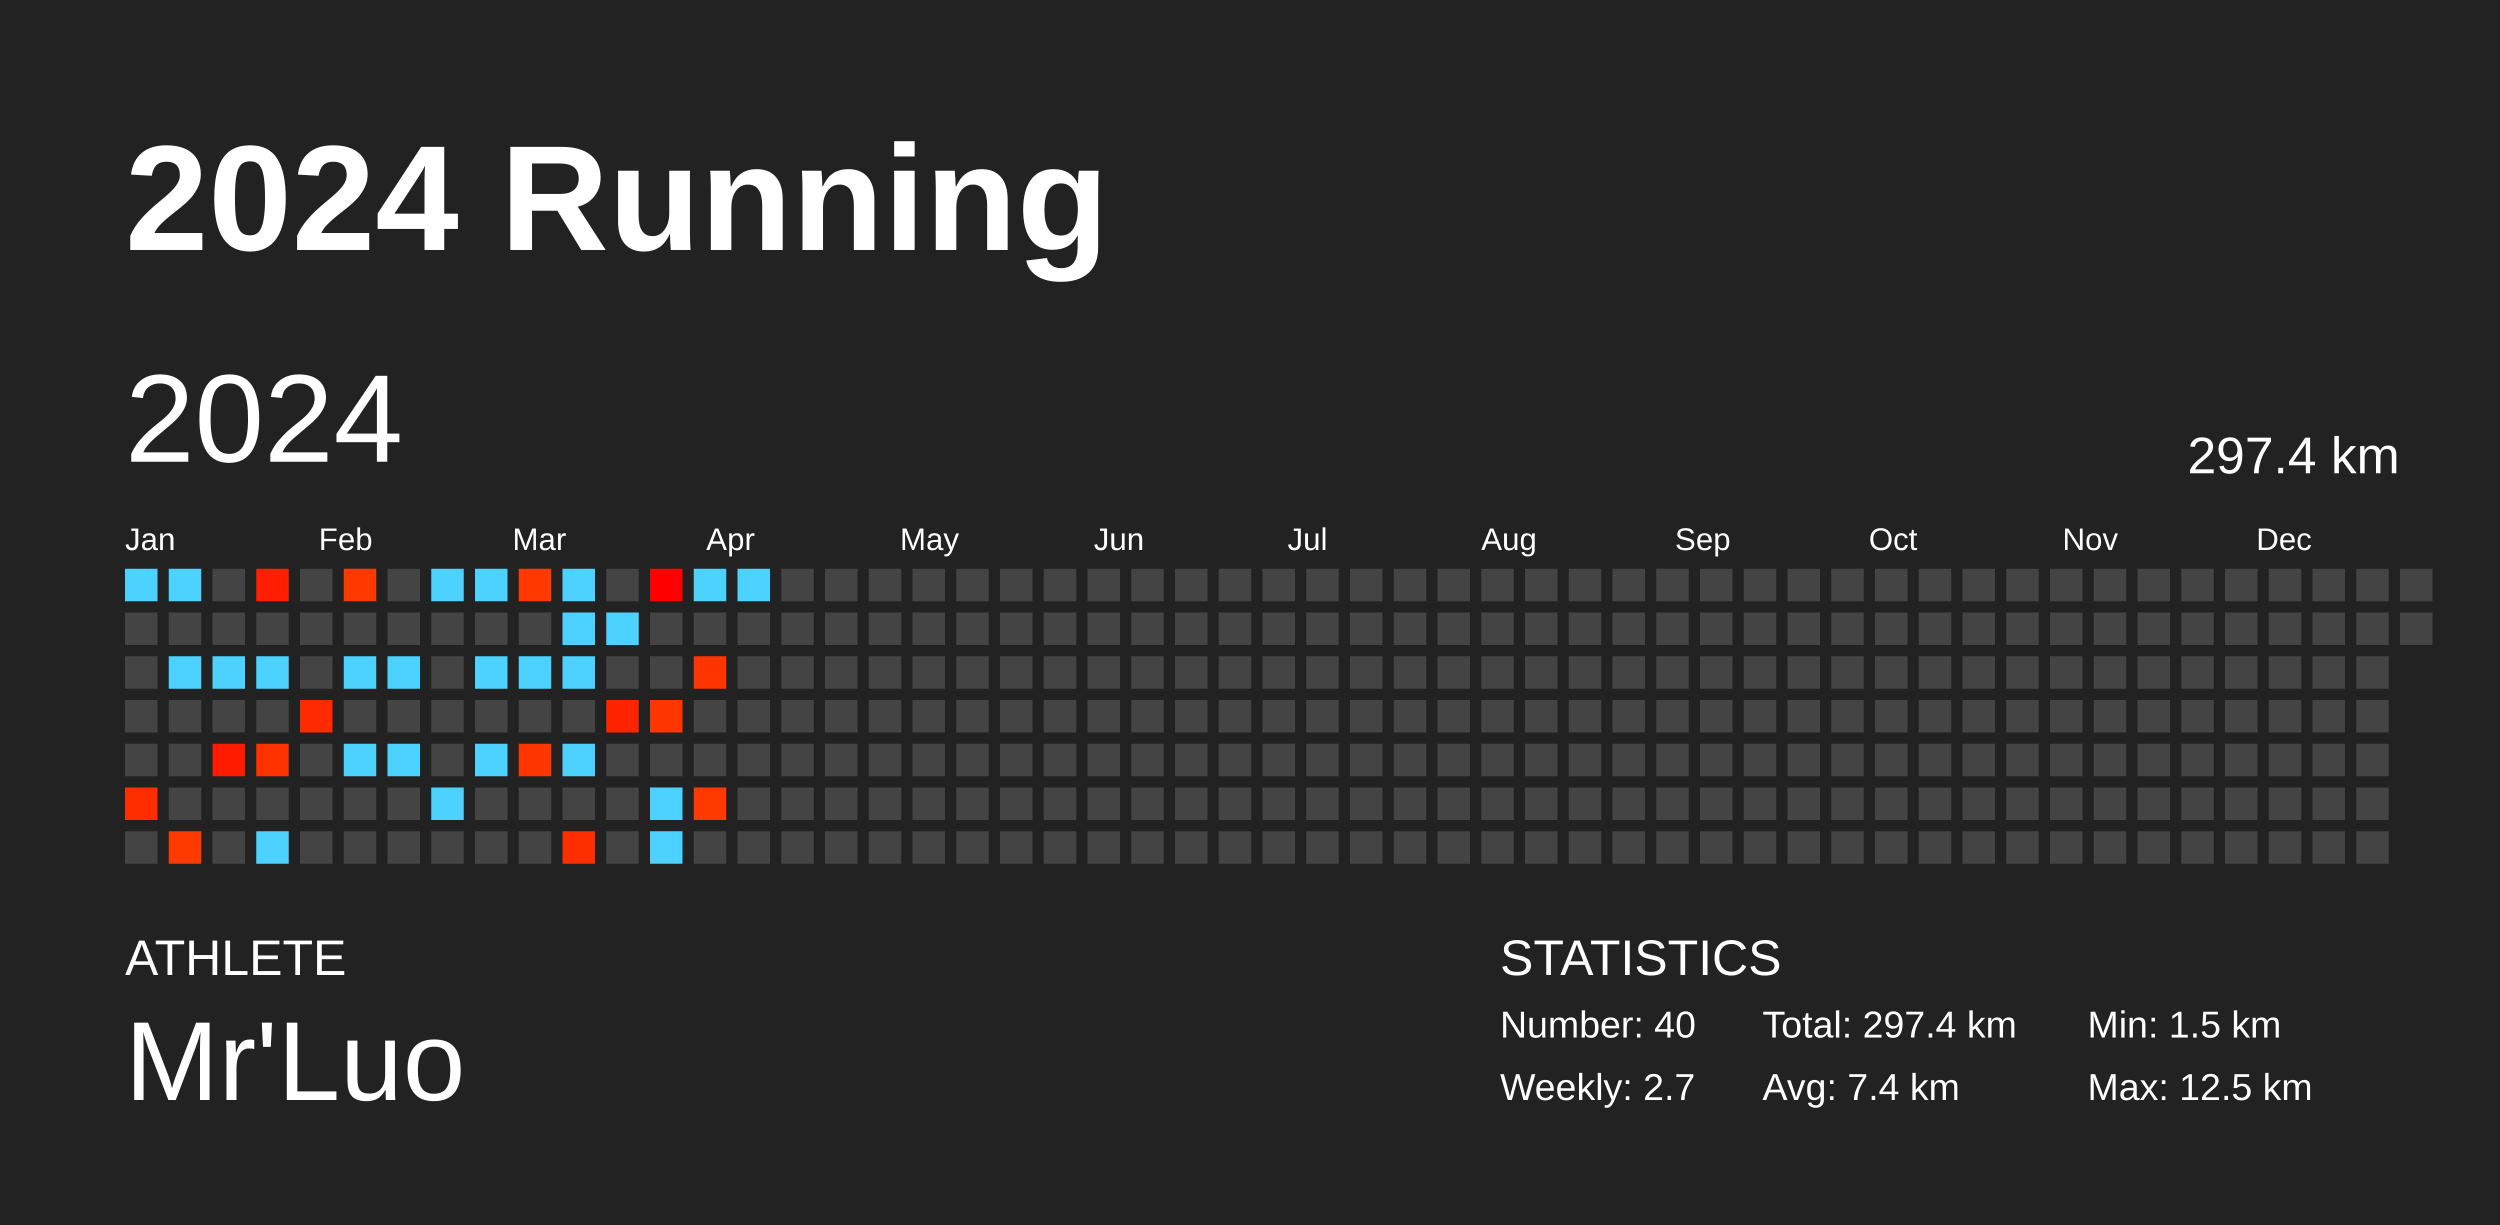
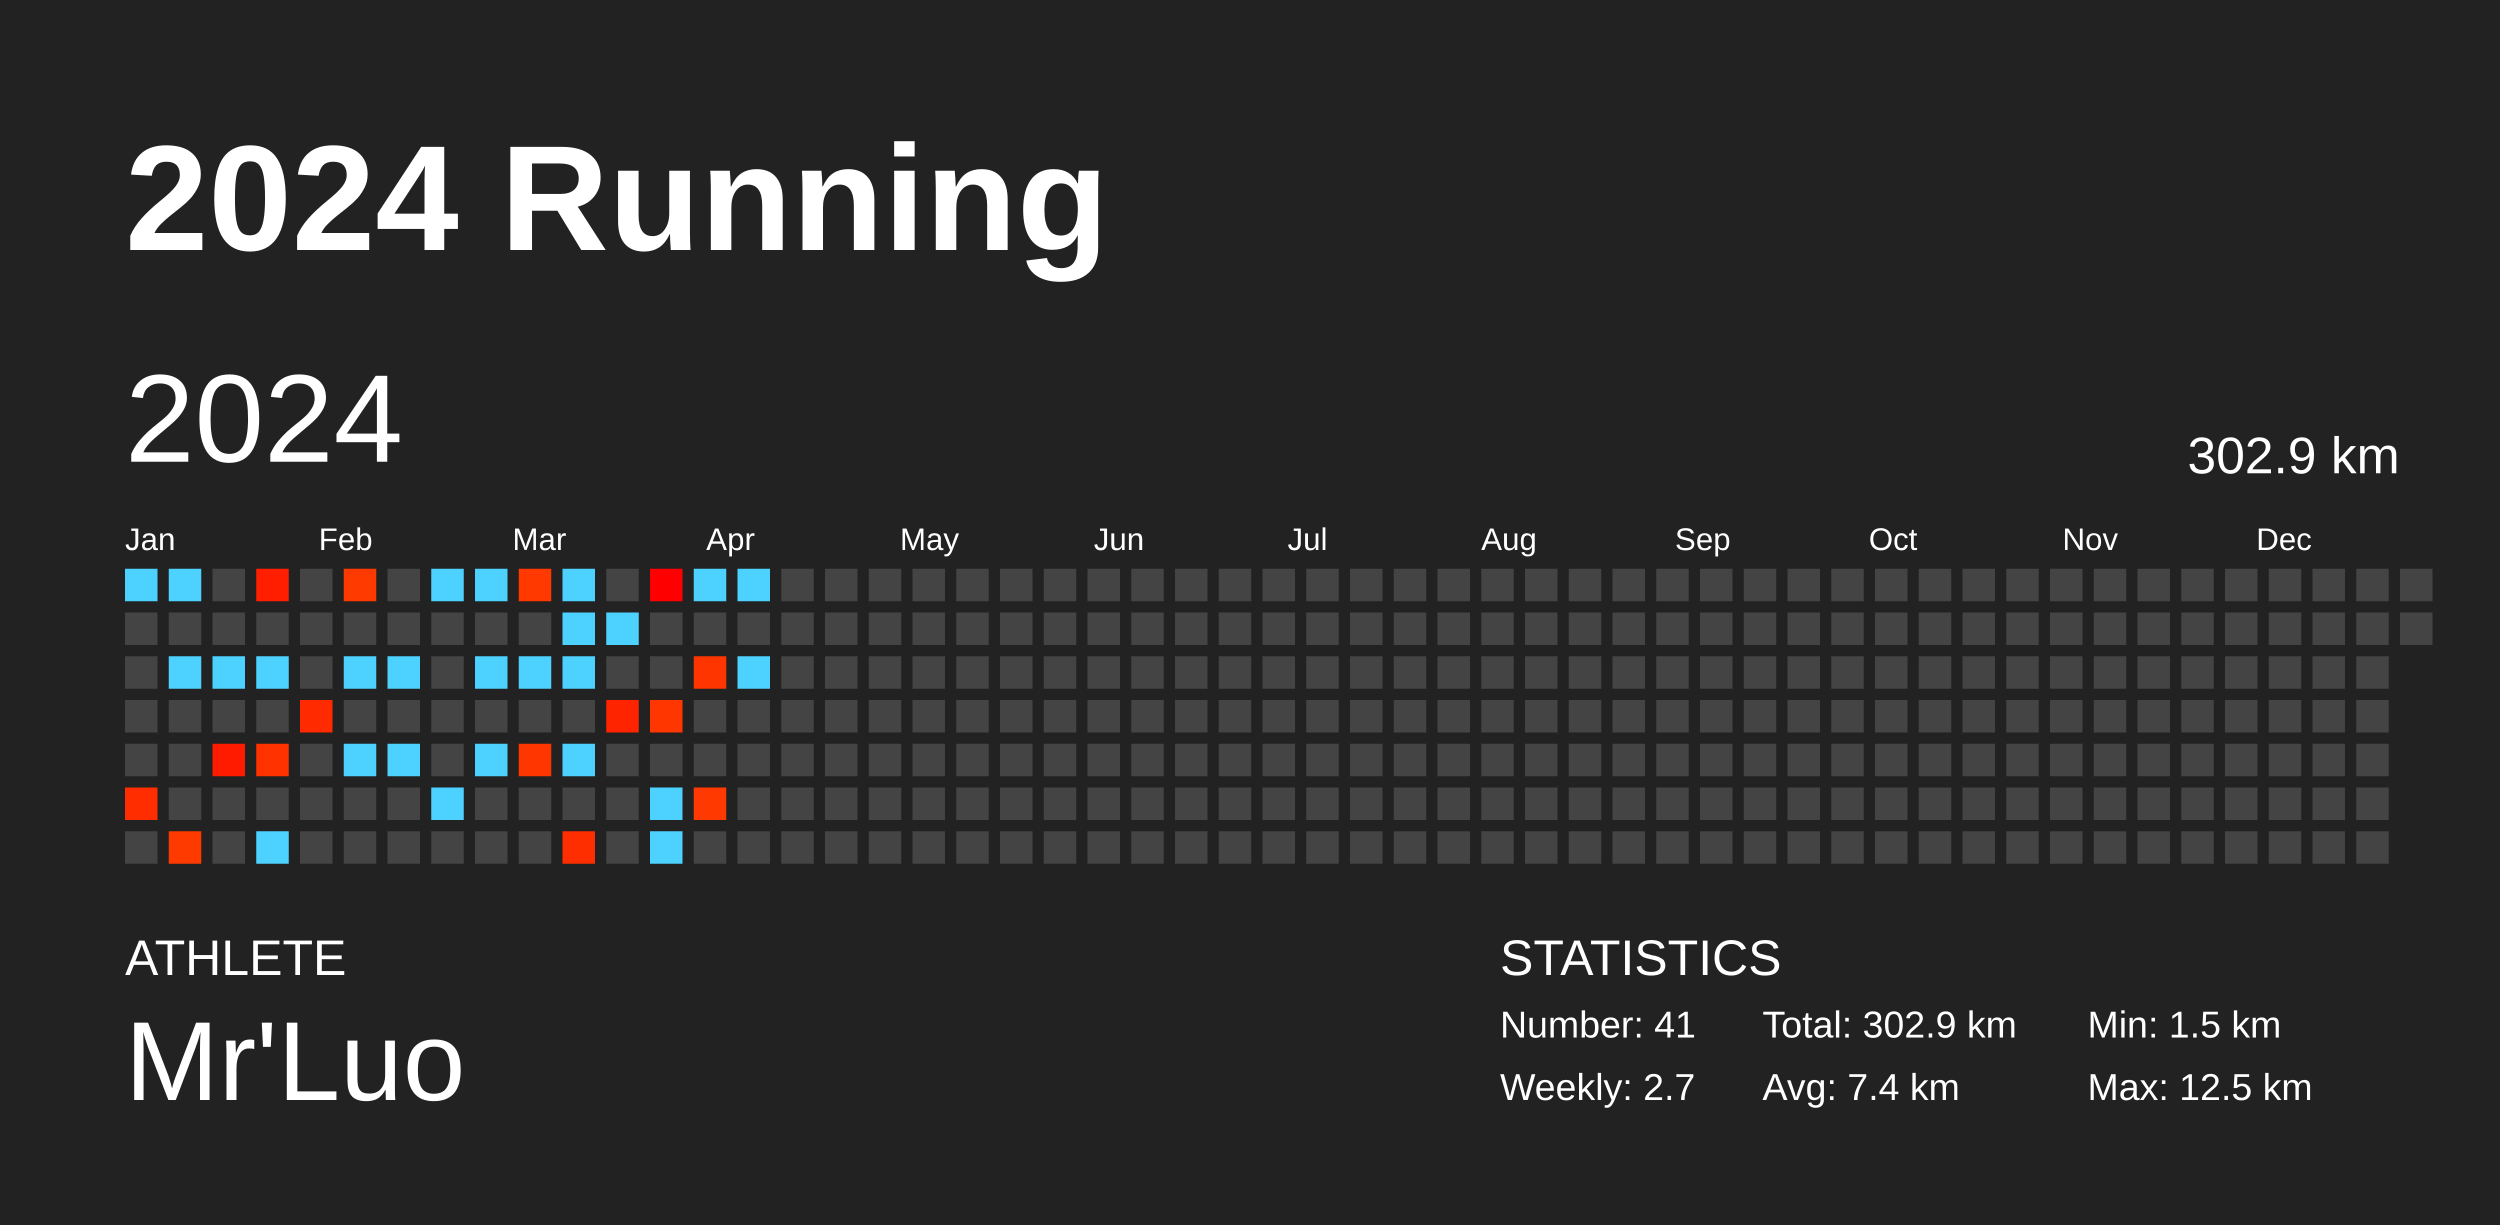
<svg xmlns="http://www.w3.org/2000/svg" baseProfile="full" height="98mm" version="1.1" viewBox="0,0,200,98" width="200mm">
  <defs />
  <rect fill="#222222" height="98" width="200" x="0" y="0" />
  <text fill="#FFFFFF" style="font-size:12px; font-family:Arial; font-weight:bold;" x="10" y="20">2024 Running</text>
  <text fill="#FFFFFF" style="font-size:4px; font-family:Arial" x="10" y="78">ATHLETE</text>
  <text fill="#FFFFFF" style="font-size:9px; font-family:Arial" x="10" y="88">Mr'Luo</text>
  <text fill="#FFFFFF" style="font-size:4px; font-family:Arial" x="120" y="78">STATISTICS</text>
-   <text fill="#FFFFFF" style="font-size:3px; font-family:Arial" x="120" y="83">Number: 40</text>
+   <text fill="#FFFFFF" style="font-size:3px; font-family:Arial" x="120" y="83">Number: 41</text>
  <text fill="#FFFFFF" style="font-size:3px; font-family:Arial" x="120" y="88">Weekly: 2.7</text>
-   <text fill="#FFFFFF" style="font-size:3px; font-family:Arial" x="141" y="83">Total: 297.4 km</text>
+   <text fill="#FFFFFF" style="font-size:3px; font-family:Arial" x="141" y="83">Total: 302.9 km</text>
  <text fill="#FFFFFF" style="font-size:3px; font-family:Arial" x="141" y="88">Avg: 7.4 km</text>
  <text fill="#FFFFFF" style="font-size:3px; font-family:Arial" x="167" y="83">Min: 1.5 km</text>
  <text fill="#FFFFFF" style="font-size:3px; font-family:Arial" x="167" y="88">Max: 12.5 km</text>
  <text dominant-baseline="hanging" fill="#FFFFFF" style="font-size:10.0px; font-family:Arial;" x="10" y="30">2024</text>
-   <text dominant-baseline="hanging" fill="#FFFFFF" style="font-size:4.125px; font-family:Arial;" x="175" y="35">297.4 km</text>
+   <text dominant-baseline="hanging" fill="#FFFFFF" style="font-size:4.125px; font-family:Arial;" x="175" y="35">302.9 km</text>
  <text fill="#FFFFFF" style="font-size:2.5px; font-family:Arial" x="10.0" y="44">Jan</text>
  <text fill="#FFFFFF" style="font-size:2.5px; font-family:Arial" x="25.5" y="44">Feb</text>
  <text fill="#FFFFFF" style="font-size:2.5px; font-family:Arial" x="41.0" y="44">Mar</text>
  <text fill="#FFFFFF" style="font-size:2.5px; font-family:Arial" x="56.5" y="44">Apr</text>
  <text fill="#FFFFFF" style="font-size:2.5px; font-family:Arial" x="72.0" y="44">May</text>
  <text fill="#FFFFFF" style="font-size:2.5px; font-family:Arial" x="87.5" y="44">Jun</text>
  <text fill="#FFFFFF" style="font-size:2.5px; font-family:Arial" x="103.0" y="44">Jul</text>
  <text fill="#FFFFFF" style="font-size:2.5px; font-family:Arial" x="118.5" y="44">Aug</text>
  <text fill="#FFFFFF" style="font-size:2.5px; font-family:Arial" x="134.0" y="44">Sep</text>
  <text fill="#FFFFFF" style="font-size:2.5px; font-family:Arial" x="149.5" y="44">Oct</text>
  <text fill="#FFFFFF" style="font-size:2.5px; font-family:Arial" x="165.0" y="44">Nov</text>
  <text fill="#FFFFFF" style="font-size:2.5px; font-family:Arial" x="180.5" y="44">Dec</text>
  <rect fill="#4dd2ff" height="2.6" width="2.6" x="10.0" y="45.5" />
  <rect fill="#444444" height="2.6" width="2.6" x="10.0" y="49.0" />
  <rect fill="#444444" height="2.6" width="2.6" x="10.0" y="52.5" />
  <rect fill="#444444" height="2.6" width="2.6" x="10.0" y="56.0" />
  <rect fill="#444444" height="2.6" width="2.6" x="10.0" y="59.5" />
  <rect fill="#ff2d00" height="2.6" width="2.6" x="10.0" y="63.0" />
  <rect fill="#444444" height="2.6" width="2.6" x="10.0" y="66.5" />
  <rect fill="#4dd2ff" height="2.6" width="2.6" x="13.5" y="45.5" />
  <rect fill="#444444" height="2.6" width="2.6" x="13.5" y="49.0" />
  <rect fill="#4dd2ff" height="2.6" width="2.6" x="13.5" y="52.5" />
  <rect fill="#444444" height="2.6" width="2.6" x="13.5" y="56.0" />
  <rect fill="#444444" height="2.6" width="2.6" x="13.5" y="59.5" />
  <rect fill="#444444" height="2.6" width="2.6" x="13.5" y="63.0" />
  <rect fill="#ff3a00" height="2.6" width="2.6" x="13.5" y="66.5" />
  <rect fill="#444444" height="2.6" width="2.6" x="17.0" y="45.5" />
  <rect fill="#444444" height="2.6" width="2.6" x="17.0" y="49.0" />
  <rect fill="#4dd2ff" height="2.6" width="2.6" x="17.0" y="52.5" />
  <rect fill="#444444" height="2.6" width="2.6" x="17.0" y="56.0" />
  <rect fill="#ff1b00" height="2.6" width="2.6" x="17.0" y="59.5" />
  <rect fill="#444444" height="2.6" width="2.6" x="17.0" y="63.0" />
  <rect fill="#444444" height="2.6" width="2.6" x="17.0" y="66.5" />
  <rect fill="#ff1e00" height="2.6" width="2.6" x="20.5" y="45.5" />
  <rect fill="#444444" height="2.6" width="2.6" x="20.5" y="49.0" />
  <rect fill="#4dd2ff" height="2.6" width="2.6" x="20.5" y="52.5" />
  <rect fill="#444444" height="2.6" width="2.6" x="20.5" y="56.0" />
  <rect fill="#ff3200" height="2.6" width="2.6" x="20.5" y="59.5" />
  <rect fill="#444444" height="2.6" width="2.6" x="20.5" y="63.0" />
  <rect fill="#4dd2ff" height="2.6" width="2.6" x="20.5" y="66.5" />
  <rect fill="#444444" height="2.6" width="2.6" x="24.0" y="45.5" />
  <rect fill="#444444" height="2.6" width="2.6" x="24.0" y="49.0" />
  <rect fill="#444444" height="2.6" width="2.6" x="24.0" y="52.5" />
  <rect fill="#ff2a00" height="2.6" width="2.6" x="24.0" y="56.0" />
  <rect fill="#444444" height="2.6" width="2.6" x="24.0" y="59.5" />
  <rect fill="#444444" height="2.6" width="2.6" x="24.0" y="63.0" />
  <rect fill="#444444" height="2.6" width="2.6" x="24.0" y="66.5" />
  <rect fill="#ff3a00" height="2.6" width="2.6" x="27.5" y="45.5" />
  <rect fill="#444444" height="2.6" width="2.6" x="27.5" y="49.0" />
  <rect fill="#4dd2ff" height="2.6" width="2.6" x="27.5" y="52.5" />
  <rect fill="#444444" height="2.6" width="2.6" x="27.5" y="56.0" />
  <rect fill="#4dd2ff" height="2.6" width="2.6" x="27.5" y="59.5" />
  <rect fill="#444444" height="2.6" width="2.6" x="27.5" y="63.0" />
  <rect fill="#444444" height="2.6" width="2.6" x="27.5" y="66.5" />
  <rect fill="#444444" height="2.6" width="2.6" x="31.0" y="45.5" />
  <rect fill="#444444" height="2.6" width="2.6" x="31.0" y="49.0" />
  <rect fill="#4dd2ff" height="2.6" width="2.6" x="31.0" y="52.5" />
  <rect fill="#444444" height="2.6" width="2.6" x="31.0" y="56.0" />
  <rect fill="#4dd2ff" height="2.6" width="2.6" x="31.0" y="59.5" />
  <rect fill="#444444" height="2.6" width="2.6" x="31.0" y="63.0" />
  <rect fill="#444444" height="2.6" width="2.6" x="31.0" y="66.5" />
  <rect fill="#4dd2ff" height="2.6" width="2.6" x="34.5" y="45.5" />
  <rect fill="#444444" height="2.6" width="2.6" x="34.5" y="49.0" />
  <rect fill="#444444" height="2.6" width="2.6" x="34.5" y="52.5" />
  <rect fill="#444444" height="2.6" width="2.6" x="34.5" y="56.0" />
  <rect fill="#444444" height="2.6" width="2.6" x="34.5" y="59.5" />
  <rect fill="#4dd2ff" height="2.6" width="2.6" x="34.5" y="63.0" />
  <rect fill="#444444" height="2.6" width="2.6" x="34.5" y="66.5" />
  <rect fill="#4dd2ff" height="2.6" width="2.6" x="38.0" y="45.5" />
  <rect fill="#444444" height="2.6" width="2.6" x="38.0" y="49.0" />
  <rect fill="#4dd2ff" height="2.6" width="2.6" x="38.0" y="52.5" />
  <rect fill="#444444" height="2.6" width="2.6" x="38.0" y="56.0" />
  <rect fill="#4dd2ff" height="2.6" width="2.6" x="38.0" y="59.5" />
  <rect fill="#444444" height="2.6" width="2.6" x="38.0" y="63.0" />
  <rect fill="#444444" height="2.6" width="2.6" x="38.0" y="66.5" />
  <rect fill="#ff3900" height="2.6" width="2.6" x="41.5" y="45.5" />
  <rect fill="#444444" height="2.6" width="2.6" x="41.5" y="49.0" />
  <rect fill="#4dd2ff" height="2.6" width="2.6" x="41.5" y="52.5" />
  <rect fill="#444444" height="2.6" width="2.6" x="41.5" y="56.0" />
  <rect fill="#ff3600" height="2.6" width="2.6" x="41.5" y="59.5" />
  <rect fill="#444444" height="2.6" width="2.6" x="41.5" y="63.0" />
  <rect fill="#444444" height="2.6" width="2.6" x="41.5" y="66.5" />
  <rect fill="#4dd2ff" height="2.6" width="2.6" x="45.0" y="45.5" />
  <rect fill="#4dd2ff" height="2.6" width="2.6" x="45.0" y="49.0" />
  <rect fill="#4dd2ff" height="2.6" width="2.6" x="45.0" y="52.5" />
  <rect fill="#444444" height="2.6" width="2.6" x="45.0" y="56.0" />
  <rect fill="#4dd2ff" height="2.6" width="2.6" x="45.0" y="59.5" />
  <rect fill="#444444" height="2.6" width="2.6" x="45.0" y="63.0" />
  <rect fill="#ff2e00" height="2.6" width="2.6" x="45.0" y="66.5" />
  <rect fill="#444444" height="2.6" width="2.6" x="48.5" y="45.5" />
  <rect fill="#4dd2ff" height="2.6" width="2.6" x="48.5" y="49.0" />
  <rect fill="#444444" height="2.6" width="2.6" x="48.5" y="52.5" />
  <rect fill="#ff2400" height="2.6" width="2.6" x="48.5" y="56.0" />
  <rect fill="#444444" height="2.6" width="2.6" x="48.5" y="59.5" />
  <rect fill="#444444" height="2.6" width="2.6" x="48.5" y="63.0" />
  <rect fill="#444444" height="2.6" width="2.6" x="48.5" y="66.5" />
  <rect fill="#ff0000" height="2.6" width="2.6" x="52.0" y="45.5" />
  <rect fill="#444444" height="2.6" width="2.6" x="52.0" y="49.0" />
  <rect fill="#444444" height="2.6" width="2.6" x="52.0" y="52.5" />
  <rect fill="#ff3600" height="2.6" width="2.6" x="52.0" y="56.0" />
  <rect fill="#444444" height="2.6" width="2.6" x="52.0" y="59.5" />
  <rect fill="#4dd2ff" height="2.6" width="2.6" x="52.0" y="63.0" />
  <rect fill="#4dd2ff" height="2.6" width="2.6" x="52.0" y="66.5" />
  <rect fill="#4dd2ff" height="2.6" width="2.6" x="55.5" y="45.5" />
  <rect fill="#444444" height="2.6" width="2.6" x="55.5" y="49.0" />
  <rect fill="#ff3500" height="2.6" width="2.6" x="55.5" y="52.5" />
  <rect fill="#444444" height="2.6" width="2.6" x="55.5" y="56.0" />
  <rect fill="#444444" height="2.6" width="2.6" x="55.5" y="59.5" />
  <rect fill="#ff3900" height="2.6" width="2.6" x="55.5" y="63.0" />
  <rect fill="#444444" height="2.6" width="2.6" x="55.5" y="66.5" />
  <rect fill="#4dd2ff" height="2.6" width="2.6" x="59.0" y="45.5" />
  <rect fill="#444444" height="2.6" width="2.6" x="59.0" y="49.0" />
-   <rect fill="#444444" height="2.6" width="2.6" x="59.0" y="52.5" />
+   <rect fill="#4dd2ff" height="2.6" width="2.6" x="59.0" y="52.5" />
  <rect fill="#444444" height="2.6" width="2.6" x="59.0" y="56.0" />
  <rect fill="#444444" height="2.6" width="2.6" x="59.0" y="59.5" />
  <rect fill="#444444" height="2.6" width="2.6" x="59.0" y="63.0" />
  <rect fill="#444444" height="2.6" width="2.6" x="59.0" y="66.5" />
  <rect fill="#444444" height="2.6" width="2.6" x="62.5" y="45.5" />
  <rect fill="#444444" height="2.6" width="2.6" x="62.5" y="49.0" />
  <rect fill="#444444" height="2.6" width="2.6" x="62.5" y="52.5" />
  <rect fill="#444444" height="2.6" width="2.6" x="62.5" y="56.0" />
  <rect fill="#444444" height="2.6" width="2.6" x="62.5" y="59.5" />
  <rect fill="#444444" height="2.6" width="2.6" x="62.5" y="63.0" />
  <rect fill="#444444" height="2.6" width="2.6" x="62.5" y="66.5" />
  <rect fill="#444444" height="2.6" width="2.6" x="66.0" y="45.5" />
  <rect fill="#444444" height="2.6" width="2.6" x="66.0" y="49.0" />
  <rect fill="#444444" height="2.6" width="2.6" x="66.0" y="52.5" />
  <rect fill="#444444" height="2.6" width="2.6" x="66.0" y="56.0" />
  <rect fill="#444444" height="2.6" width="2.6" x="66.0" y="59.5" />
  <rect fill="#444444" height="2.6" width="2.6" x="66.0" y="63.0" />
  <rect fill="#444444" height="2.6" width="2.6" x="66.0" y="66.5" />
  <rect fill="#444444" height="2.6" width="2.6" x="69.5" y="45.5" />
  <rect fill="#444444" height="2.6" width="2.6" x="69.5" y="49.0" />
  <rect fill="#444444" height="2.6" width="2.6" x="69.5" y="52.5" />
  <rect fill="#444444" height="2.6" width="2.6" x="69.5" y="56.0" />
  <rect fill="#444444" height="2.6" width="2.6" x="69.5" y="59.5" />
  <rect fill="#444444" height="2.6" width="2.6" x="69.5" y="63.0" />
  <rect fill="#444444" height="2.6" width="2.6" x="69.5" y="66.5" />
  <rect fill="#444444" height="2.6" width="2.6" x="73.0" y="45.5" />
  <rect fill="#444444" height="2.6" width="2.6" x="73.0" y="49.0" />
  <rect fill="#444444" height="2.6" width="2.6" x="73.0" y="52.5" />
  <rect fill="#444444" height="2.6" width="2.6" x="73.0" y="56.0" />
  <rect fill="#444444" height="2.6" width="2.6" x="73.0" y="59.5" />
  <rect fill="#444444" height="2.6" width="2.6" x="73.0" y="63.0" />
  <rect fill="#444444" height="2.6" width="2.6" x="73.0" y="66.5" />
  <rect fill="#444444" height="2.6" width="2.6" x="76.5" y="45.5" />
  <rect fill="#444444" height="2.6" width="2.6" x="76.5" y="49.0" />
  <rect fill="#444444" height="2.6" width="2.6" x="76.5" y="52.5" />
  <rect fill="#444444" height="2.6" width="2.6" x="76.5" y="56.0" />
  <rect fill="#444444" height="2.6" width="2.6" x="76.5" y="59.5" />
  <rect fill="#444444" height="2.6" width="2.6" x="76.5" y="63.0" />
  <rect fill="#444444" height="2.6" width="2.6" x="76.5" y="66.5" />
  <rect fill="#444444" height="2.6" width="2.6" x="80.0" y="45.5" />
  <rect fill="#444444" height="2.6" width="2.6" x="80.0" y="49.0" />
  <rect fill="#444444" height="2.6" width="2.6" x="80.0" y="52.5" />
  <rect fill="#444444" height="2.6" width="2.6" x="80.0" y="56.0" />
  <rect fill="#444444" height="2.6" width="2.6" x="80.0" y="59.5" />
  <rect fill="#444444" height="2.6" width="2.6" x="80.0" y="63.0" />
  <rect fill="#444444" height="2.6" width="2.6" x="80.0" y="66.5" />
  <rect fill="#444444" height="2.6" width="2.6" x="83.5" y="45.5" />
  <rect fill="#444444" height="2.6" width="2.6" x="83.5" y="49.0" />
  <rect fill="#444444" height="2.6" width="2.6" x="83.5" y="52.5" />
  <rect fill="#444444" height="2.6" width="2.6" x="83.5" y="56.0" />
  <rect fill="#444444" height="2.6" width="2.6" x="83.5" y="59.5" />
  <rect fill="#444444" height="2.6" width="2.6" x="83.5" y="63.0" />
  <rect fill="#444444" height="2.6" width="2.6" x="83.5" y="66.5" />
  <rect fill="#444444" height="2.6" width="2.6" x="87.0" y="45.5" />
  <rect fill="#444444" height="2.6" width="2.6" x="87.0" y="49.0" />
  <rect fill="#444444" height="2.6" width="2.6" x="87.0" y="52.5" />
  <rect fill="#444444" height="2.6" width="2.6" x="87.0" y="56.0" />
  <rect fill="#444444" height="2.6" width="2.6" x="87.0" y="59.5" />
  <rect fill="#444444" height="2.6" width="2.6" x="87.0" y="63.0" />
  <rect fill="#444444" height="2.6" width="2.6" x="87.0" y="66.5" />
  <rect fill="#444444" height="2.6" width="2.6" x="90.5" y="45.5" />
  <rect fill="#444444" height="2.6" width="2.6" x="90.5" y="49.0" />
  <rect fill="#444444" height="2.6" width="2.6" x="90.5" y="52.5" />
  <rect fill="#444444" height="2.6" width="2.6" x="90.5" y="56.0" />
  <rect fill="#444444" height="2.6" width="2.6" x="90.5" y="59.5" />
  <rect fill="#444444" height="2.6" width="2.6" x="90.5" y="63.0" />
  <rect fill="#444444" height="2.6" width="2.6" x="90.5" y="66.5" />
  <rect fill="#444444" height="2.6" width="2.6" x="94.0" y="45.5" />
  <rect fill="#444444" height="2.6" width="2.6" x="94.0" y="49.0" />
  <rect fill="#444444" height="2.6" width="2.6" x="94.0" y="52.5" />
  <rect fill="#444444" height="2.6" width="2.6" x="94.0" y="56.0" />
  <rect fill="#444444" height="2.6" width="2.6" x="94.0" y="59.5" />
  <rect fill="#444444" height="2.6" width="2.6" x="94.0" y="63.0" />
  <rect fill="#444444" height="2.6" width="2.6" x="94.0" y="66.5" />
  <rect fill="#444444" height="2.6" width="2.6" x="97.5" y="45.5" />
  <rect fill="#444444" height="2.6" width="2.6" x="97.5" y="49.0" />
  <rect fill="#444444" height="2.6" width="2.6" x="97.5" y="52.5" />
  <rect fill="#444444" height="2.6" width="2.6" x="97.5" y="56.0" />
  <rect fill="#444444" height="2.6" width="2.6" x="97.5" y="59.5" />
  <rect fill="#444444" height="2.6" width="2.6" x="97.5" y="63.0" />
  <rect fill="#444444" height="2.6" width="2.6" x="97.5" y="66.5" />
  <rect fill="#444444" height="2.6" width="2.6" x="101.0" y="45.5" />
  <rect fill="#444444" height="2.6" width="2.6" x="101.0" y="49.0" />
  <rect fill="#444444" height="2.6" width="2.6" x="101.0" y="52.5" />
  <rect fill="#444444" height="2.6" width="2.6" x="101.0" y="56.0" />
  <rect fill="#444444" height="2.6" width="2.6" x="101.0" y="59.5" />
  <rect fill="#444444" height="2.6" width="2.6" x="101.0" y="63.0" />
  <rect fill="#444444" height="2.6" width="2.6" x="101.0" y="66.5" />
  <rect fill="#444444" height="2.6" width="2.6" x="104.5" y="45.5" />
  <rect fill="#444444" height="2.6" width="2.6" x="104.5" y="49.0" />
  <rect fill="#444444" height="2.6" width="2.6" x="104.5" y="52.5" />
  <rect fill="#444444" height="2.6" width="2.6" x="104.5" y="56.0" />
  <rect fill="#444444" height="2.6" width="2.6" x="104.5" y="59.5" />
  <rect fill="#444444" height="2.6" width="2.6" x="104.5" y="63.0" />
  <rect fill="#444444" height="2.6" width="2.6" x="104.5" y="66.5" />
  <rect fill="#444444" height="2.6" width="2.6" x="108.0" y="45.5" />
  <rect fill="#444444" height="2.6" width="2.6" x="108.0" y="49.0" />
  <rect fill="#444444" height="2.6" width="2.6" x="108.0" y="52.5" />
  <rect fill="#444444" height="2.6" width="2.6" x="108.0" y="56.0" />
  <rect fill="#444444" height="2.6" width="2.6" x="108.0" y="59.5" />
  <rect fill="#444444" height="2.6" width="2.6" x="108.0" y="63.0" />
  <rect fill="#444444" height="2.6" width="2.6" x="108.0" y="66.5" />
  <rect fill="#444444" height="2.6" width="2.6" x="111.5" y="45.5" />
  <rect fill="#444444" height="2.6" width="2.6" x="111.5" y="49.0" />
  <rect fill="#444444" height="2.6" width="2.6" x="111.5" y="52.5" />
  <rect fill="#444444" height="2.6" width="2.6" x="111.5" y="56.0" />
  <rect fill="#444444" height="2.6" width="2.6" x="111.5" y="59.5" />
  <rect fill="#444444" height="2.6" width="2.6" x="111.5" y="63.0" />
  <rect fill="#444444" height="2.6" width="2.6" x="111.5" y="66.5" />
  <rect fill="#444444" height="2.6" width="2.6" x="115.0" y="45.5" />
  <rect fill="#444444" height="2.6" width="2.6" x="115.0" y="49.0" />
  <rect fill="#444444" height="2.6" width="2.6" x="115.0" y="52.5" />
  <rect fill="#444444" height="2.6" width="2.6" x="115.0" y="56.0" />
  <rect fill="#444444" height="2.6" width="2.6" x="115.0" y="59.5" />
  <rect fill="#444444" height="2.6" width="2.6" x="115.0" y="63.0" />
  <rect fill="#444444" height="2.6" width="2.6" x="115.0" y="66.5" />
  <rect fill="#444444" height="2.6" width="2.6" x="118.5" y="45.5" />
  <rect fill="#444444" height="2.6" width="2.6" x="118.5" y="49.0" />
  <rect fill="#444444" height="2.6" width="2.6" x="118.5" y="52.5" />
  <rect fill="#444444" height="2.6" width="2.6" x="118.5" y="56.0" />
  <rect fill="#444444" height="2.6" width="2.6" x="118.5" y="59.5" />
  <rect fill="#444444" height="2.6" width="2.6" x="118.5" y="63.0" />
  <rect fill="#444444" height="2.6" width="2.6" x="118.5" y="66.5" />
  <rect fill="#444444" height="2.6" width="2.6" x="122.0" y="45.5" />
  <rect fill="#444444" height="2.6" width="2.6" x="122.0" y="49.0" />
  <rect fill="#444444" height="2.6" width="2.6" x="122.0" y="52.5" />
  <rect fill="#444444" height="2.6" width="2.6" x="122.0" y="56.0" />
  <rect fill="#444444" height="2.6" width="2.6" x="122.0" y="59.5" />
  <rect fill="#444444" height="2.6" width="2.6" x="122.0" y="63.0" />
  <rect fill="#444444" height="2.6" width="2.6" x="122.0" y="66.5" />
  <rect fill="#444444" height="2.6" width="2.6" x="125.5" y="45.5" />
  <rect fill="#444444" height="2.6" width="2.6" x="125.5" y="49.0" />
  <rect fill="#444444" height="2.6" width="2.6" x="125.5" y="52.5" />
  <rect fill="#444444" height="2.6" width="2.6" x="125.5" y="56.0" />
  <rect fill="#444444" height="2.6" width="2.6" x="125.5" y="59.5" />
  <rect fill="#444444" height="2.6" width="2.6" x="125.5" y="63.0" />
  <rect fill="#444444" height="2.6" width="2.6" x="125.5" y="66.5" />
  <rect fill="#444444" height="2.6" width="2.6" x="129.0" y="45.5" />
  <rect fill="#444444" height="2.6" width="2.6" x="129.0" y="49.0" />
  <rect fill="#444444" height="2.6" width="2.6" x="129.0" y="52.5" />
  <rect fill="#444444" height="2.6" width="2.6" x="129.0" y="56.0" />
  <rect fill="#444444" height="2.6" width="2.6" x="129.0" y="59.5" />
  <rect fill="#444444" height="2.6" width="2.6" x="129.0" y="63.0" />
  <rect fill="#444444" height="2.6" width="2.6" x="129.0" y="66.5" />
  <rect fill="#444444" height="2.6" width="2.6" x="132.5" y="45.5" />
  <rect fill="#444444" height="2.6" width="2.6" x="132.5" y="49.0" />
  <rect fill="#444444" height="2.6" width="2.6" x="132.5" y="52.5" />
  <rect fill="#444444" height="2.6" width="2.6" x="132.5" y="56.0" />
  <rect fill="#444444" height="2.6" width="2.6" x="132.5" y="59.5" />
  <rect fill="#444444" height="2.6" width="2.6" x="132.5" y="63.0" />
  <rect fill="#444444" height="2.6" width="2.6" x="132.5" y="66.5" />
  <rect fill="#444444" height="2.6" width="2.6" x="136.0" y="45.5" />
  <rect fill="#444444" height="2.6" width="2.6" x="136.0" y="49.0" />
  <rect fill="#444444" height="2.6" width="2.6" x="136.0" y="52.5" />
  <rect fill="#444444" height="2.6" width="2.6" x="136.0" y="56.0" />
  <rect fill="#444444" height="2.6" width="2.6" x="136.0" y="59.5" />
  <rect fill="#444444" height="2.6" width="2.6" x="136.0" y="63.0" />
  <rect fill="#444444" height="2.6" width="2.6" x="136.0" y="66.5" />
  <rect fill="#444444" height="2.6" width="2.6" x="139.5" y="45.5" />
  <rect fill="#444444" height="2.6" width="2.6" x="139.5" y="49.0" />
  <rect fill="#444444" height="2.6" width="2.6" x="139.5" y="52.5" />
  <rect fill="#444444" height="2.6" width="2.6" x="139.5" y="56.0" />
  <rect fill="#444444" height="2.6" width="2.6" x="139.5" y="59.5" />
  <rect fill="#444444" height="2.6" width="2.6" x="139.5" y="63.0" />
  <rect fill="#444444" height="2.6" width="2.6" x="139.5" y="66.5" />
  <rect fill="#444444" height="2.6" width="2.6" x="143.0" y="45.5" />
  <rect fill="#444444" height="2.6" width="2.6" x="143.0" y="49.0" />
  <rect fill="#444444" height="2.6" width="2.6" x="143.0" y="52.5" />
  <rect fill="#444444" height="2.6" width="2.6" x="143.0" y="56.0" />
  <rect fill="#444444" height="2.6" width="2.6" x="143.0" y="59.5" />
  <rect fill="#444444" height="2.6" width="2.6" x="143.0" y="63.0" />
  <rect fill="#444444" height="2.6" width="2.6" x="143.0" y="66.5" />
  <rect fill="#444444" height="2.6" width="2.6" x="146.5" y="45.5" />
  <rect fill="#444444" height="2.6" width="2.6" x="146.5" y="49.0" />
  <rect fill="#444444" height="2.6" width="2.6" x="146.5" y="52.5" />
  <rect fill="#444444" height="2.6" width="2.6" x="146.5" y="56.0" />
  <rect fill="#444444" height="2.6" width="2.6" x="146.5" y="59.5" />
  <rect fill="#444444" height="2.6" width="2.6" x="146.5" y="63.0" />
  <rect fill="#444444" height="2.6" width="2.6" x="146.5" y="66.5" />
  <rect fill="#444444" height="2.6" width="2.6" x="150.0" y="45.5" />
  <rect fill="#444444" height="2.6" width="2.6" x="150.0" y="49.0" />
  <rect fill="#444444" height="2.6" width="2.6" x="150.0" y="52.5" />
  <rect fill="#444444" height="2.6" width="2.6" x="150.0" y="56.0" />
  <rect fill="#444444" height="2.6" width="2.6" x="150.0" y="59.5" />
  <rect fill="#444444" height="2.6" width="2.6" x="150.0" y="63.0" />
  <rect fill="#444444" height="2.6" width="2.6" x="150.0" y="66.5" />
  <rect fill="#444444" height="2.6" width="2.6" x="153.5" y="45.5" />
  <rect fill="#444444" height="2.6" width="2.6" x="153.5" y="49.0" />
  <rect fill="#444444" height="2.6" width="2.6" x="153.5" y="52.5" />
  <rect fill="#444444" height="2.6" width="2.6" x="153.5" y="56.0" />
  <rect fill="#444444" height="2.6" width="2.6" x="153.5" y="59.5" />
  <rect fill="#444444" height="2.6" width="2.6" x="153.5" y="63.0" />
  <rect fill="#444444" height="2.6" width="2.6" x="153.5" y="66.5" />
  <rect fill="#444444" height="2.6" width="2.6" x="157.0" y="45.5" />
  <rect fill="#444444" height="2.6" width="2.6" x="157.0" y="49.0" />
  <rect fill="#444444" height="2.6" width="2.6" x="157.0" y="52.5" />
  <rect fill="#444444" height="2.6" width="2.6" x="157.0" y="56.0" />
  <rect fill="#444444" height="2.6" width="2.6" x="157.0" y="59.5" />
  <rect fill="#444444" height="2.6" width="2.6" x="157.0" y="63.0" />
  <rect fill="#444444" height="2.6" width="2.6" x="157.0" y="66.5" />
  <rect fill="#444444" height="2.6" width="2.6" x="160.5" y="45.5" />
  <rect fill="#444444" height="2.6" width="2.6" x="160.5" y="49.0" />
  <rect fill="#444444" height="2.6" width="2.6" x="160.5" y="52.5" />
  <rect fill="#444444" height="2.6" width="2.6" x="160.5" y="56.0" />
  <rect fill="#444444" height="2.6" width="2.6" x="160.5" y="59.5" />
  <rect fill="#444444" height="2.6" width="2.6" x="160.5" y="63.0" />
  <rect fill="#444444" height="2.6" width="2.6" x="160.5" y="66.5" />
  <rect fill="#444444" height="2.6" width="2.6" x="164.0" y="45.5" />
  <rect fill="#444444" height="2.6" width="2.6" x="164.0" y="49.0" />
  <rect fill="#444444" height="2.6" width="2.6" x="164.0" y="52.5" />
  <rect fill="#444444" height="2.6" width="2.6" x="164.0" y="56.0" />
  <rect fill="#444444" height="2.6" width="2.6" x="164.0" y="59.5" />
  <rect fill="#444444" height="2.6" width="2.6" x="164.0" y="63.0" />
  <rect fill="#444444" height="2.6" width="2.6" x="164.0" y="66.5" />
  <rect fill="#444444" height="2.6" width="2.6" x="167.5" y="45.5" />
  <rect fill="#444444" height="2.6" width="2.6" x="167.5" y="49.0" />
  <rect fill="#444444" height="2.6" width="2.6" x="167.5" y="52.5" />
  <rect fill="#444444" height="2.6" width="2.6" x="167.5" y="56.0" />
  <rect fill="#444444" height="2.6" width="2.6" x="167.5" y="59.5" />
  <rect fill="#444444" height="2.6" width="2.6" x="167.5" y="63.0" />
  <rect fill="#444444" height="2.6" width="2.6" x="167.5" y="66.5" />
  <rect fill="#444444" height="2.6" width="2.6" x="171.0" y="45.5" />
  <rect fill="#444444" height="2.6" width="2.6" x="171.0" y="49.0" />
  <rect fill="#444444" height="2.6" width="2.6" x="171.0" y="52.5" />
  <rect fill="#444444" height="2.6" width="2.6" x="171.0" y="56.0" />
  <rect fill="#444444" height="2.6" width="2.6" x="171.0" y="59.5" />
  <rect fill="#444444" height="2.6" width="2.6" x="171.0" y="63.0" />
  <rect fill="#444444" height="2.6" width="2.6" x="171.0" y="66.5" />
  <rect fill="#444444" height="2.6" width="2.6" x="174.5" y="45.5" />
  <rect fill="#444444" height="2.6" width="2.6" x="174.5" y="49.0" />
  <rect fill="#444444" height="2.6" width="2.6" x="174.5" y="52.5" />
  <rect fill="#444444" height="2.6" width="2.6" x="174.5" y="56.0" />
  <rect fill="#444444" height="2.6" width="2.6" x="174.5" y="59.5" />
  <rect fill="#444444" height="2.6" width="2.6" x="174.5" y="63.0" />
  <rect fill="#444444" height="2.6" width="2.6" x="174.5" y="66.5" />
  <rect fill="#444444" height="2.6" width="2.6" x="178.0" y="45.5" />
  <rect fill="#444444" height="2.6" width="2.6" x="178.0" y="49.0" />
  <rect fill="#444444" height="2.6" width="2.6" x="178.0" y="52.5" />
  <rect fill="#444444" height="2.6" width="2.6" x="178.0" y="56.0" />
  <rect fill="#444444" height="2.6" width="2.6" x="178.0" y="59.5" />
  <rect fill="#444444" height="2.6" width="2.6" x="178.0" y="63.0" />
  <rect fill="#444444" height="2.6" width="2.6" x="178.0" y="66.5" />
  <rect fill="#444444" height="2.6" width="2.6" x="181.5" y="45.5" />
  <rect fill="#444444" height="2.6" width="2.6" x="181.5" y="49.0" />
  <rect fill="#444444" height="2.6" width="2.6" x="181.5" y="52.5" />
  <rect fill="#444444" height="2.6" width="2.6" x="181.5" y="56.0" />
  <rect fill="#444444" height="2.6" width="2.6" x="181.5" y="59.5" />
  <rect fill="#444444" height="2.6" width="2.6" x="181.5" y="63.0" />
  <rect fill="#444444" height="2.6" width="2.6" x="181.5" y="66.5" />
  <rect fill="#444444" height="2.6" width="2.6" x="185.0" y="45.5" />
  <rect fill="#444444" height="2.6" width="2.6" x="185.0" y="49.0" />
  <rect fill="#444444" height="2.6" width="2.6" x="185.0" y="52.5" />
  <rect fill="#444444" height="2.6" width="2.6" x="185.0" y="56.0" />
  <rect fill="#444444" height="2.6" width="2.6" x="185.0" y="59.5" />
  <rect fill="#444444" height="2.6" width="2.6" x="185.0" y="63.0" />
  <rect fill="#444444" height="2.6" width="2.6" x="185.0" y="66.5" />
  <rect fill="#444444" height="2.6" width="2.6" x="188.5" y="45.5" />
  <rect fill="#444444" height="2.6" width="2.6" x="188.5" y="49.0" />
  <rect fill="#444444" height="2.6" width="2.6" x="188.5" y="52.5" />
  <rect fill="#444444" height="2.6" width="2.6" x="188.5" y="56.0" />
  <rect fill="#444444" height="2.6" width="2.6" x="188.5" y="59.5" />
  <rect fill="#444444" height="2.6" width="2.6" x="188.5" y="63.0" />
  <rect fill="#444444" height="2.6" width="2.6" x="188.5" y="66.5" />
  <rect fill="#444444" height="2.6" width="2.6" x="192.0" y="45.5" />
  <rect fill="#444444" height="2.6" width="2.6" x="192.0" y="49.0" />
</svg>
